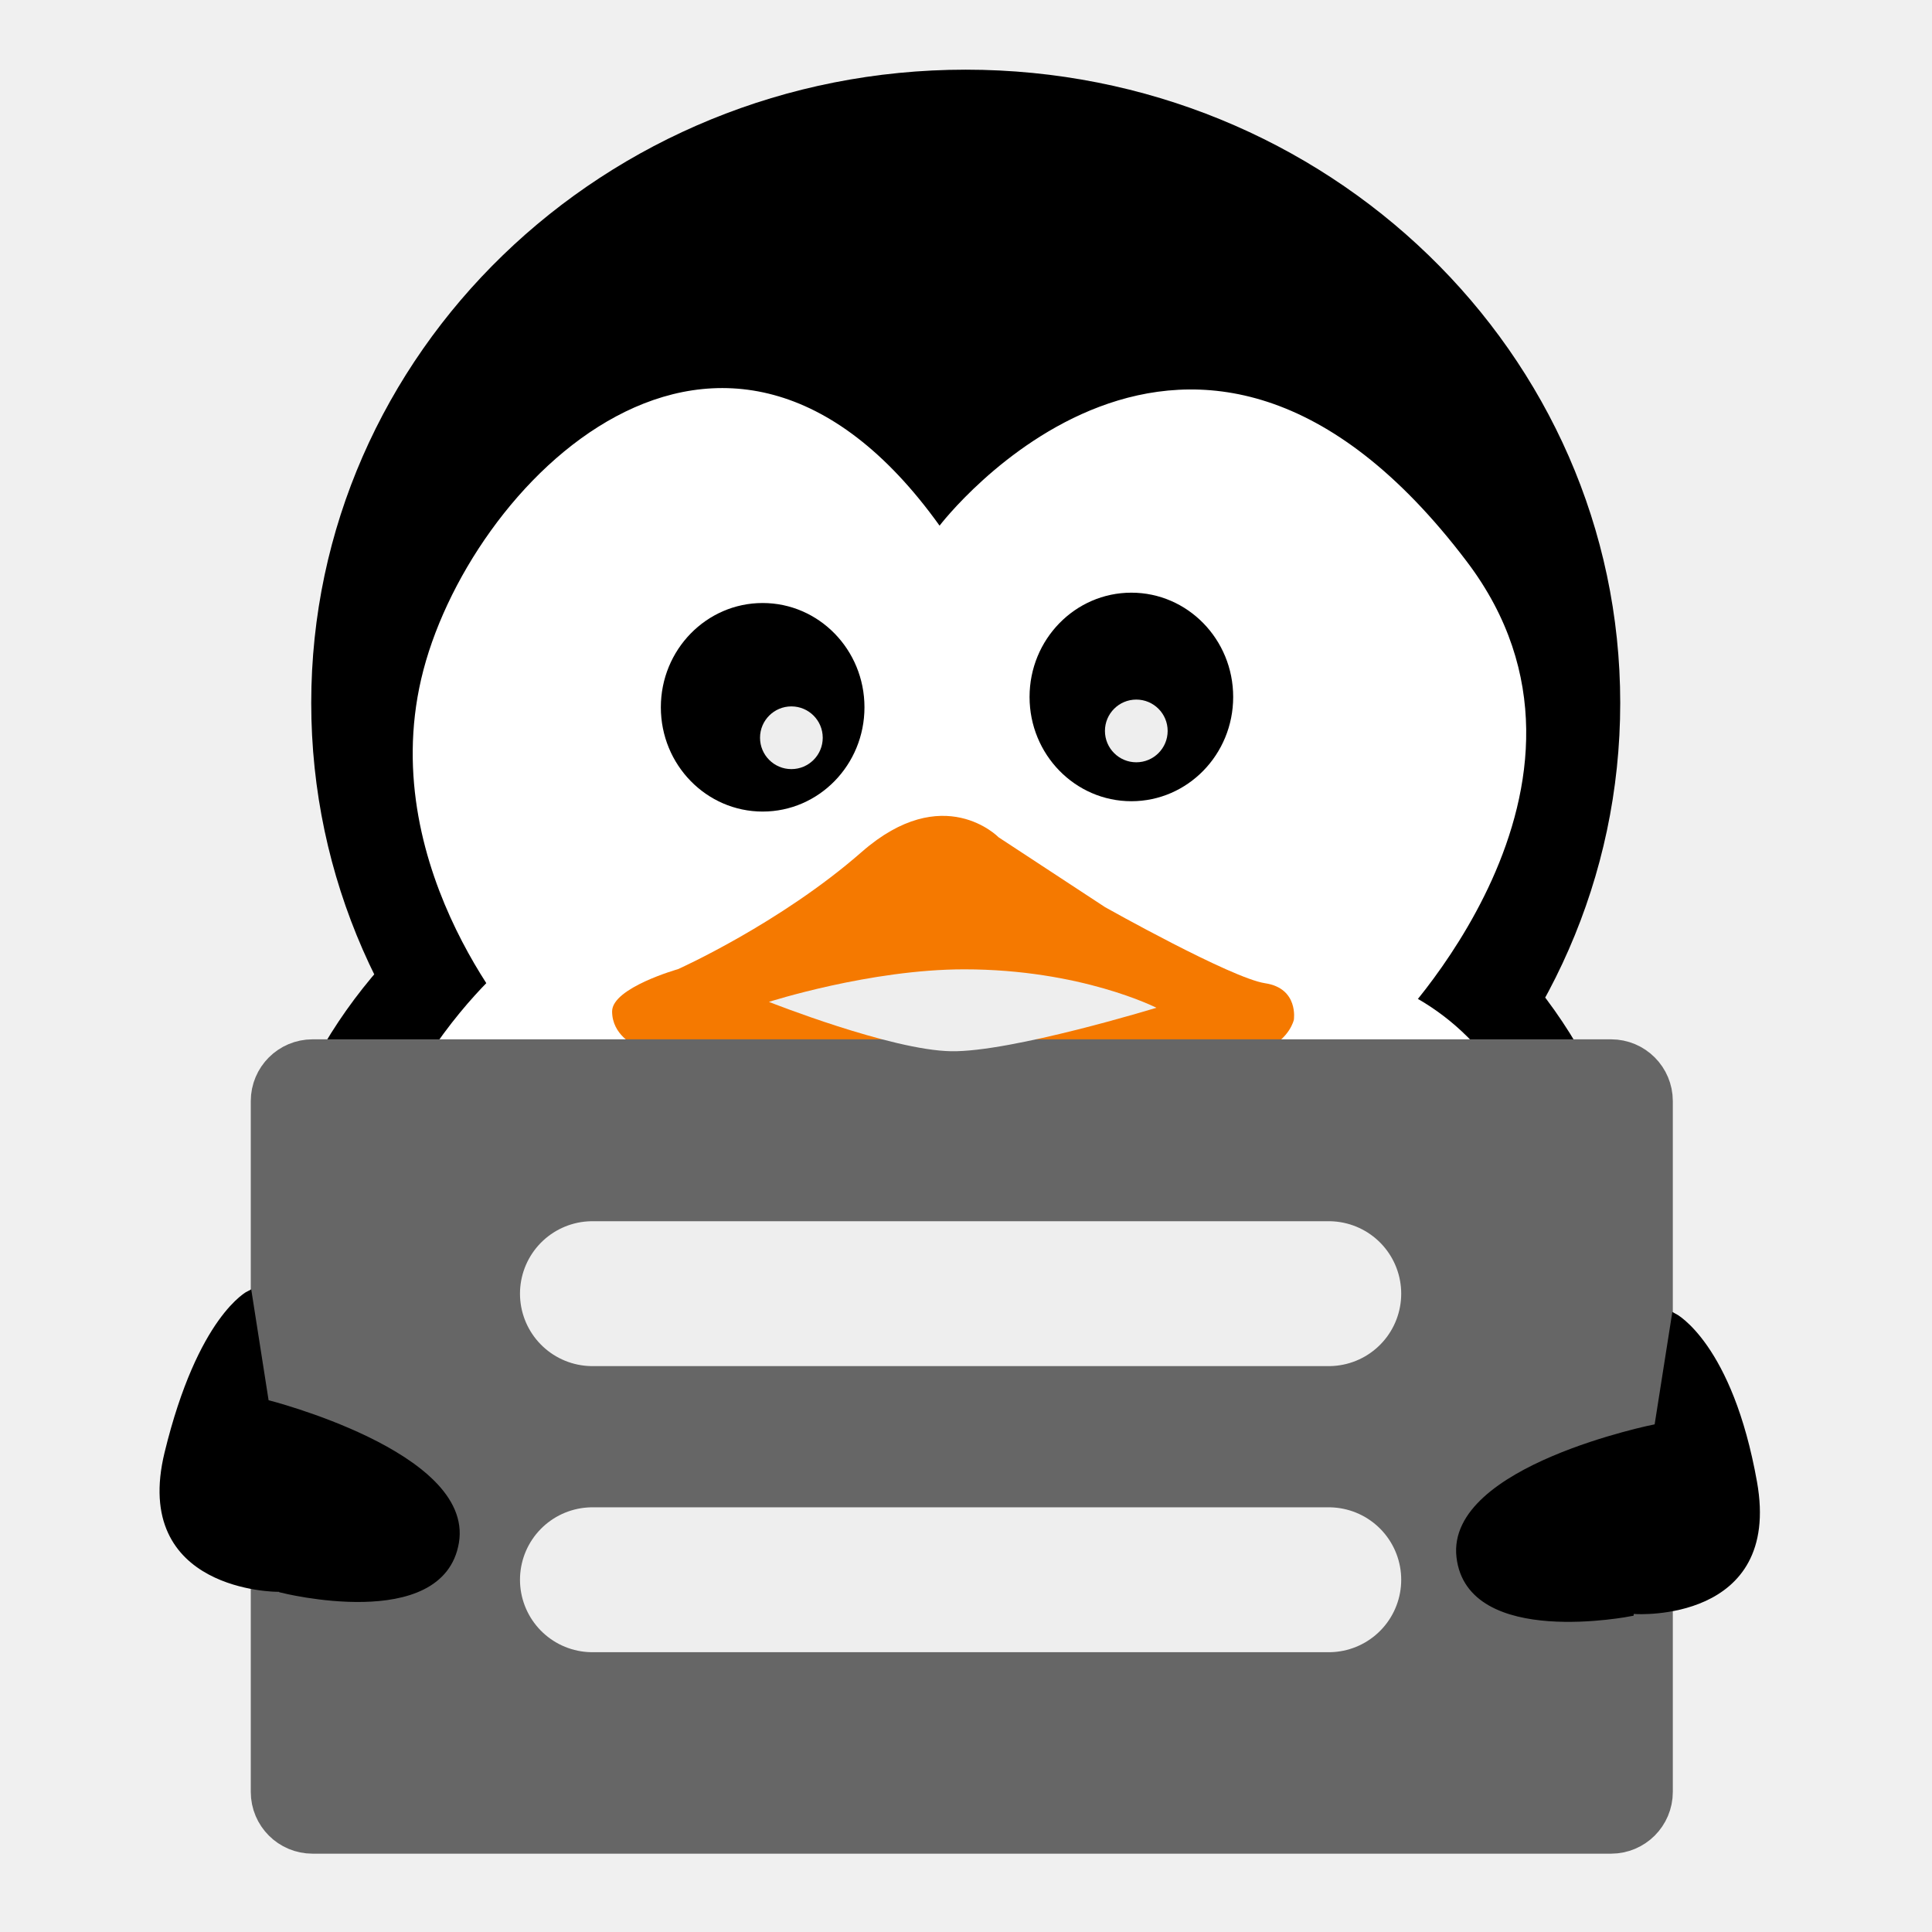
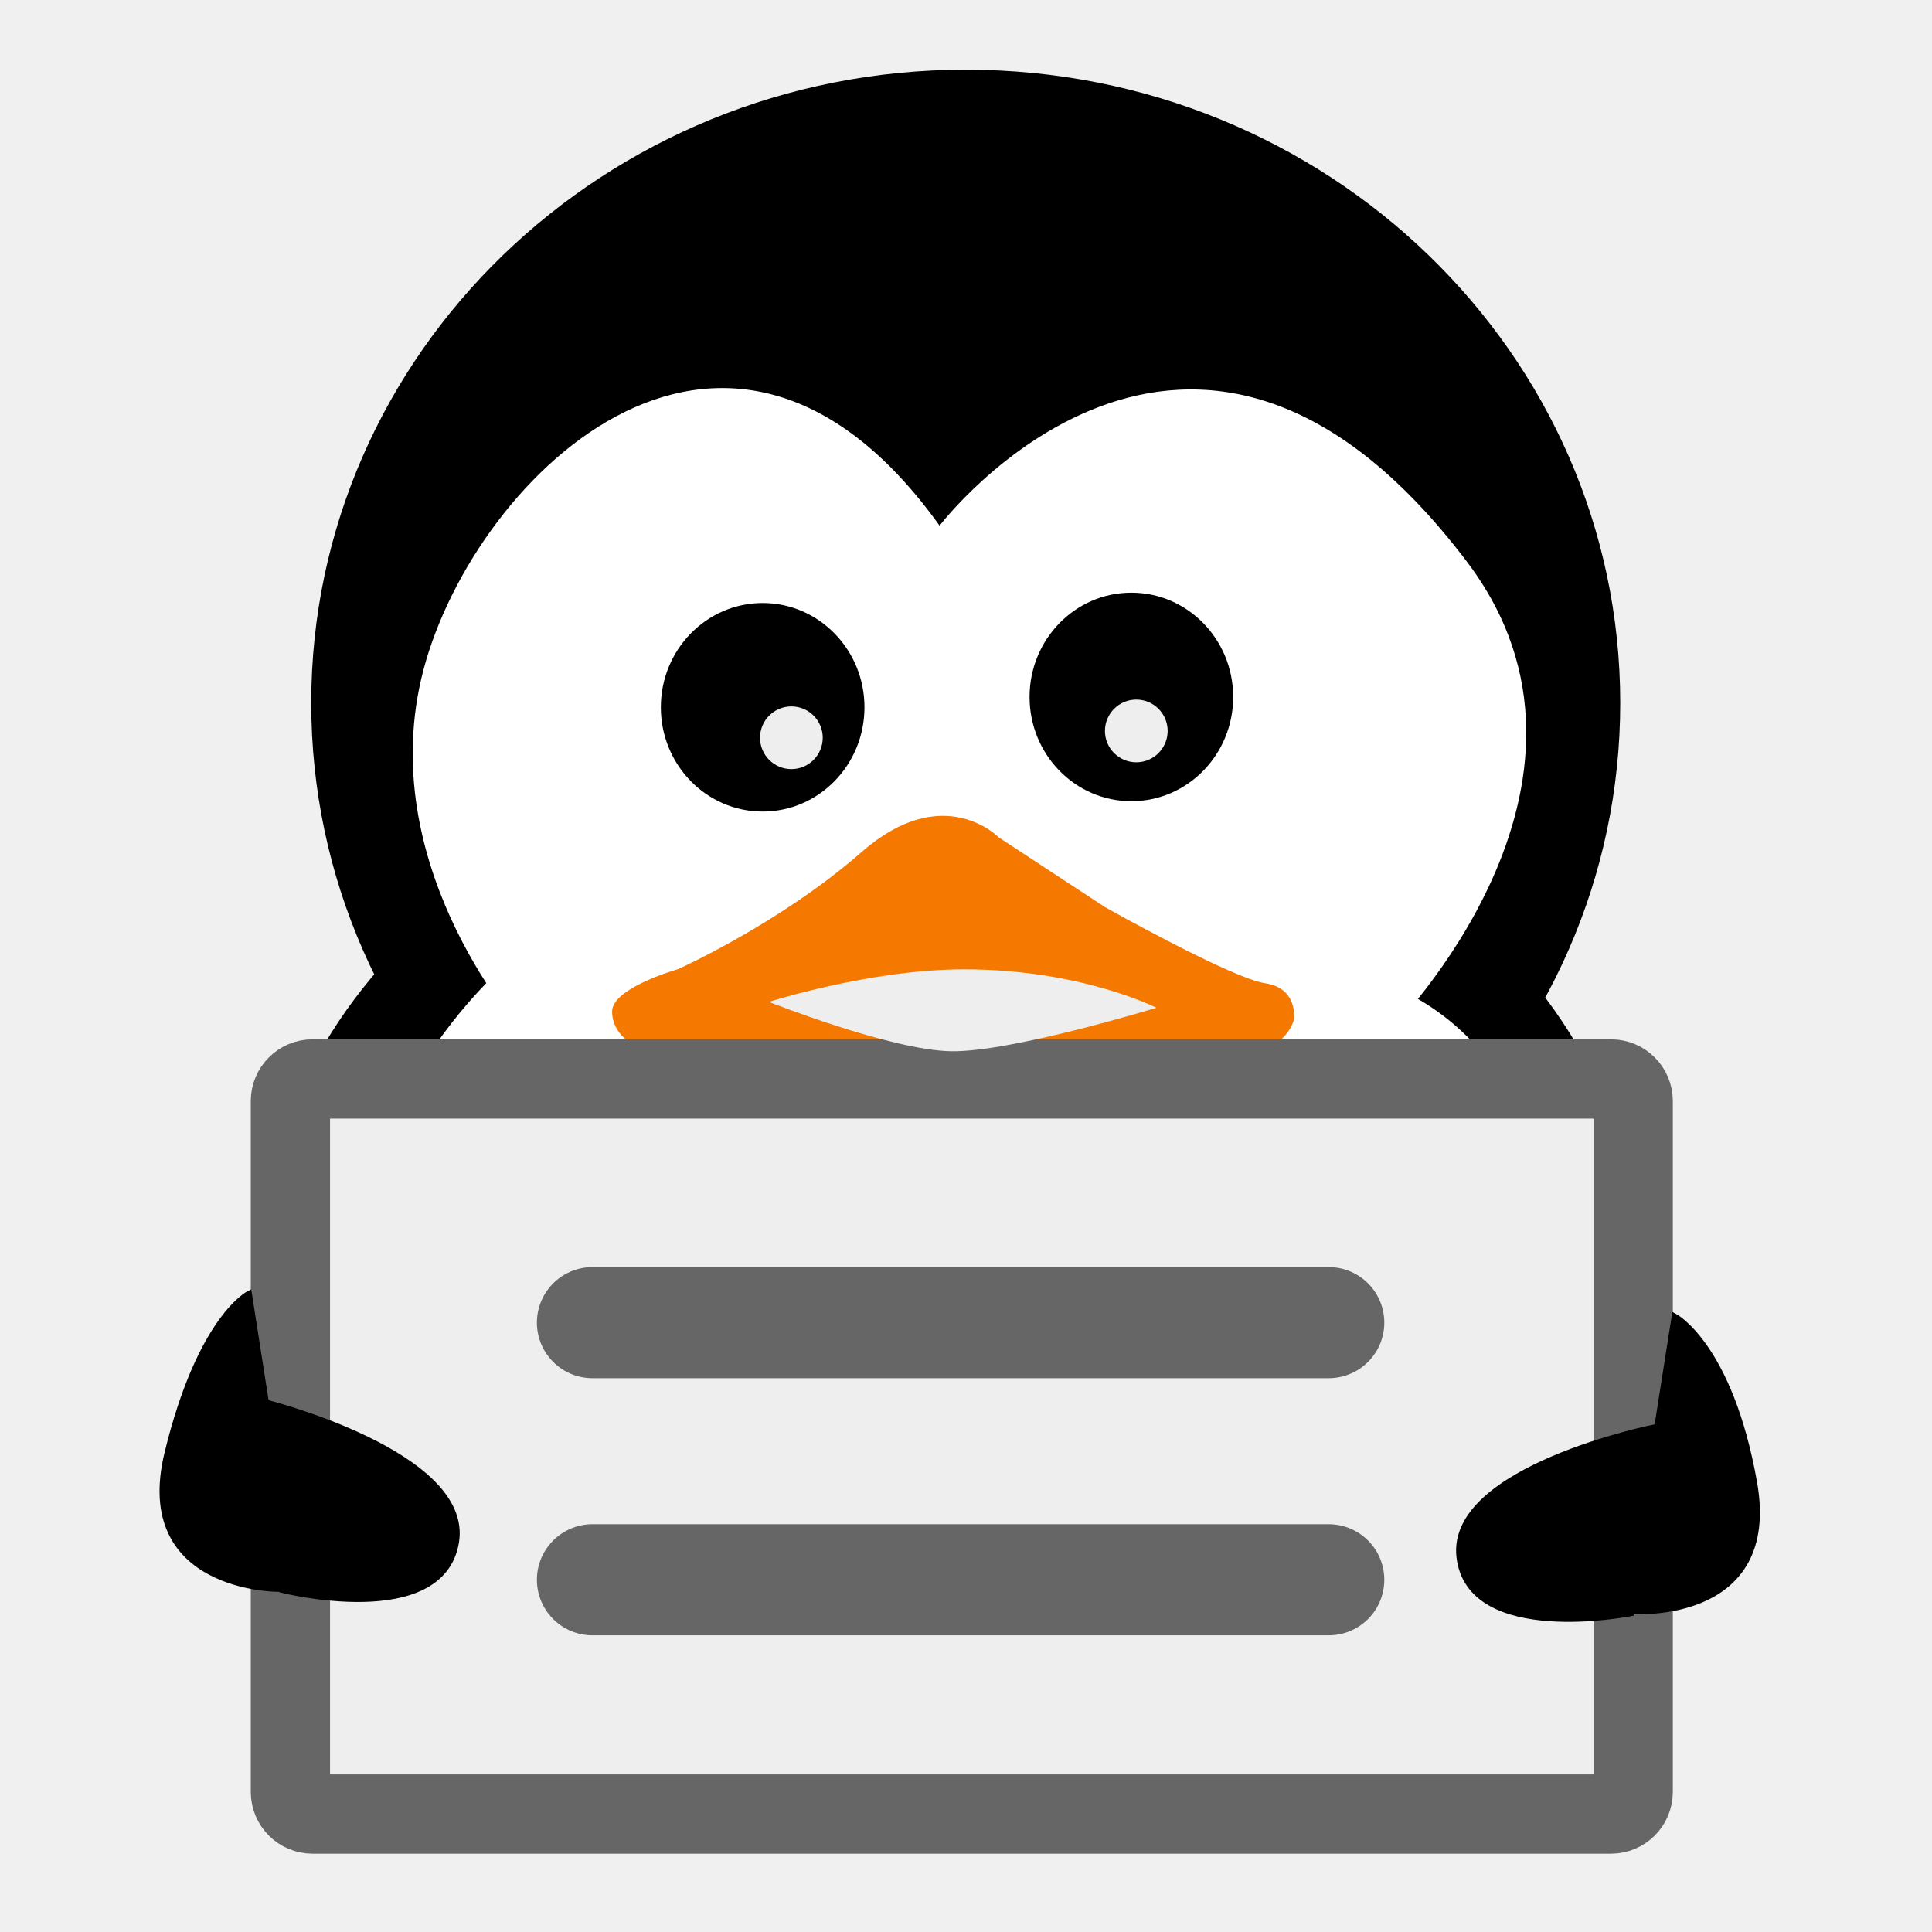
<svg xmlns="http://www.w3.org/2000/svg" xmlns:xlink="http://www.w3.org/1999/xlink" width="400" height="400" id="svg2" version="1.1">
  <defs id="defs4">
    <linearGradient id="linearGradient4348">
      <stop style="stop-color:#fdd99b;stop-opacity:1;" offset="0" id="stop4350" />
      <stop style="stop-color:#ffffff;stop-opacity:1;" offset="1" id="stop4352" />
    </linearGradient>
    <linearGradient id="linearGradient4340">
      <stop style="stop-color:#000000;stop-opacity:1;" offset="0" id="stop4342" />
      <stop style="stop-color:#000000;stop-opacity:0;" offset="1" id="stop4344" />
    </linearGradient>
    <linearGradient id="linearGradient4468">
      <stop style="stop-color:#00a3ee;stop-opacity:1" offset="0" id="stop4470" />
      <stop style="stop-color:#eaed43;stop-opacity:1" offset="1" id="stop4472" />
    </linearGradient>
    <linearGradient id="linearGradient4325">
      <stop style="stop-color:#ffee00;stop-opacity:1" offset="0" id="stop4327" />
      <stop style="stop-color:#ffbf00;stop-opacity:1" offset="1" id="stop4329" />
    </linearGradient>
    <linearGradient id="linearGradient4166">
      <stop style="stop-color:#ffffff;stop-opacity:1;" offset="0" id="stop4168" />
      <stop style="stop-color:#b3b3b3;stop-opacity:1" offset="1" id="stop4170" />
    </linearGradient>
    <linearGradient id="linearGradient3880">
      <stop style="stop-color:#ffffff;stop-opacity:1" offset="0" id="stop3882" />
      <stop style="stop-color:#000000;stop-opacity:0;" offset="1" id="stop3884" />
    </linearGradient>
    <linearGradient id="linearGradient3872">
      <stop id="stop3874" offset="0" style="stop-color:#fff2b5;stop-opacity:1;" />
      <stop style="stop-color:#ffc425;stop-opacity:1" offset="0.45" id="stop3876" />
      <stop id="stop3878" offset="1" style="stop-color:#ffffff;stop-opacity:1" />
    </linearGradient>
    <linearGradient id="linearGradient3848">
      <stop style="stop-color:#d96b24;stop-opacity:1" offset="0" id="stop3850" />
      <stop id="stop3858" offset="0.5" style="stop-color:#ffc425;stop-opacity:1" />
      <stop style="stop-color:#ffffff;stop-opacity:1" offset="1" id="stop3852" />
    </linearGradient>
    <linearGradient xlink:href="#linearGradient4166" id="linearGradient4172" x1="82.611" y1="504.689" x2="168.491" y2="544.593" gradientUnits="userSpaceOnUse" gradientTransform="matrix(0.6742994,0,0,0.6742994,289.3827,292.5487)" />
    <linearGradient xlink:href="#linearGradient4325" id="linearGradient4331" x1="-59.667" y1="715.485" x2="-53.06" y2="717.033" gradientUnits="userSpaceOnUse" gradientTransform="matrix(3.325919,0,0,3.325919,521.2092,-1721.732)" />
    <linearGradient xlink:href="#linearGradient4325" id="linearGradient4387" gradientUnits="userSpaceOnUse" gradientTransform="matrix(3.325919,0,0,3.325919,358.8401,-1680.452)" x1="-59.667" y1="715.485" x2="-53.06" y2="717.033" />
    <linearGradient xlink:href="#linearGradient4468" id="linearGradient4474" x1="441.735" y1="253.71" x2="287.031" y2="450.253" gradientUnits="userSpaceOnUse" />
    <filter id="filter4902" color-interpolation-filters="sRGB">
      <feGaussianBlur id="feGaussianBlur4904" stdDeviation="2" in="SourceAlpha" result="result0" />
      <feComposite id="feComposite4906" in2="result0" result="result3" operator="arithmetic" in="SourceGraphic" k2="1" k3="10" k1="0" k4="0" />
      <feComposite id="feComposite4908" in2="result3" operator="in" in="result3" result="result4" />
    </filter>
    <linearGradient xlink:href="#linearGradient4166-4" id="linearGradient4385-5" gradientUnits="userSpaceOnUse" gradientTransform="matrix(0.6742994,0,0,0.6742994,127.0136,333.829)" x1="82.611" y1="504.689" x2="168.491" y2="544.593" />
    <linearGradient id="linearGradient4166-4">
      <stop style="stop-color:#ffffff;stop-opacity:1;" offset="0" id="stop4168-9" />
      <stop style="stop-color:#b3b3b3;stop-opacity:1" offset="1" id="stop4170-2" />
    </linearGradient>
    <linearGradient xlink:href="#linearGradient4325-1" id="linearGradient4387-7" gradientUnits="userSpaceOnUse" gradientTransform="matrix(3.325919,0,0,3.325919,358.8401,-1680.452)" x1="-59.667" y1="715.485" x2="-53.06" y2="717.033" />
    <linearGradient id="linearGradient4325-1">
      <stop style="stop-color:#ffee00;stop-opacity:1" offset="0" id="stop4327-9" />
      <stop style="stop-color:#ffbf00;stop-opacity:1" offset="1" id="stop4329-8" />
    </linearGradient>
    <linearGradient xlink:href="#linearGradient3653-0" id="linearGradient3698" x1="434.477" y1="591.909" x2="214.119" y2="282.315" gradientUnits="userSpaceOnUse" gradientTransform="matrix(1.119216,0,0,1.039272,-85.77101,43.11691)" />
    <linearGradient id="linearGradient3653-0">
      <stop style="stop-color:#73d216;stop-opacity:1;" offset="0" id="stop3655-1-6" />
      <stop style="stop-color:#4e9a06;stop-opacity:1;" offset="1" id="stop3657-0" />
    </linearGradient>
    <linearGradient y2="282.315" x2="214.119" y1="591.909" x1="434.477" gradientTransform="matrix(1.119216,0,0,1.039272,-556.914,341.2441)" gradientUnits="userSpaceOnUse" id="linearGradient3072" xlink:href="#linearGradient3653-0" />
    <linearGradient xlink:href="#linearGradient4166" id="linearGradient4292" x1="126.615" y1="376.902" x2="275.2" y2="405.272" gradientUnits="userSpaceOnUse" gradientTransform="translate(56.66663,329.3787)" />
    <linearGradient xlink:href="#linearGradient4325" id="linearGradient4601" gradientUnits="userSpaceOnUse" gradientTransform="matrix(3.325919,0,0,3.325919,412.1365,-1665.316)" x1="-59.667" y1="715.485" x2="-53.06" y2="717.033" />
  </defs>
  <g id="layer4" transform="translate(0,-344.0945)" />
  <g id="layer3" transform="translate(0,-652.3622)" />
  <g id="layer1" transform="translate(0,-652.3622)" />
  <g id="layer2" transform="translate(0,-652.3622)">
    <g id="g4358" transform="translate(-3.370217,-5.974904)">
      <path d="m 338.821,803.879 c 0,72.413 -60.668,131.116 -135.506,131.116 -74.838,0 -135.506,-58.702 -135.506,-131.116 0,-72.413 60.668,-131.116 135.506,-131.116 74.838,0 135.506,58.702 135.506,131.116 z m 3.566,115.718 c 0,60.347 -63.684,109.268 -142.242,109.268 -78.558,0 -142.242,-48.921 -142.242,-109.268 0,-60.347 63.684,-109.268 142.242,-109.268 78.558,0 142.242,48.921 142.242,109.268 z" style="fill:#000000;fill-opacity:1;stroke:none" id="path4027-9" />
      <path id="path4029-5" d="m 112.043,872.621 c 0,0 -30.796,-33.595 -21.464,-73.723 9.332,-40.128 62.525,-94.254 107.319,-31.729 0,0 51.935,-68.161 109.185,7.466 34.96,46.182 -15.864,97.054 -15.864,97.054 z" style="fill:#ffffff;fill-opacity:1;stroke:none" />
      <path id="path4079-5" d="m 108.277,857.876 c 0,0 -44.142,36.638 -27.993,92.273 16.15,55.635 101.204,68.753 120.045,67.848 18.841,-0.905 130.274,-19.902 126.505,-91.821 -3.768,-71.919 -56.524,-67.848 -56.524,-67.848 z" style="fill:#ffffff;fill-opacity:1;stroke:none" />
      <g id="g4065" transform="matrix(2.391382,0,0,2.391382,-588.9371,-805.182)">
        <g id="g4093" transform="translate(-2,-4)">
          <path transform="matrix(0.4132802,0,0,0.4132802,263.2523,273.0913)" style="fill:#000000;fill-opacity:1;stroke:none" id="path4039-8" d="m 148.265,977.886 c 0,12.064 -9.549,21.844 -21.328,21.844 -11.779,0 -21.328,-9.78 -21.328,-21.844 0,-12.064 9.549,-21.844 21.328,-21.844 11.779,0 21.328,9.78 21.328,21.844 z" />
        </g>
      </g>
      <g id="g4065-8" transform="matrix(2.391382,0,0,2.391382,-511.4012,-808.9192)">
        <g id="g4093-8" transform="translate(-2,-4)">
          <path transform="matrix(0.4132802,0,0,0.4132802,262.7515,273.759)" style="fill:#000000;fill-opacity:1;stroke:none" id="path4039-8-4" d="m 148.265,977.886 c 0,12.064 -9.549,21.844 -21.328,21.844 -11.779,0 -21.328,-9.78 -21.328,-21.844 0,-12.064 9.549,-21.844 21.328,-21.844 11.779,0 21.328,9.78 21.328,21.844 z" />
        </g>
      </g>
      <path id="path4031-2" d="m 134.766,874.737 c 0,0 -4.666,-2.1 -4.666,-6.999 0,-4.899 13.648,-8.749 13.648,-8.749 0,0 21.114,-9.449 38.028,-24.263 16.914,-14.815 28.346,-3.033 28.346,-3.033 l 22.047,14.465 c 0,0 26.13,14.698 33.129,15.748 6.999,1.05 5.949,7.582 5.949,7.582 0,0 -0.817,3.733 -5.483,5.949 -4.666,2.216 -8.982,3.033 -14.231,3.849 -5.249,0.817 -38.845,8.866 -38.845,8.866 0,0 -12.248,2.333 -16.331,2.45 -4.083,0.117 -59.259,-12.948 -61.592,-15.864 z" style="fill:#f57900;fill-opacity:1;stroke:none" />
-       <rect style="fill:#666666;fill-opacity:1;stroke:#666666;stroke-width:16.41;stroke-linecap:round;stroke-linejoin:round;stroke-miterlimit:4;stroke-opacity:1;stroke-dasharray:none;stroke-dashoffset:0" id="rect4040" width="278.008" height="152.192" x="63.496" y="881.723" ry="4.577" />
+       <rect style="fill:#eeeeee;fill-opacity:1;stroke:#666666;stroke-width:16.41;stroke-linecap:round;stroke-linejoin:round;stroke-miterlimit:4;stroke-opacity:1;stroke-dasharray:none;stroke-dashoffset:0" id="rect4040" width="278.008" height="152.192" x="63.496" y="881.723" ry="4.577" />
      <path id="path4033-5" d="m 162.569,865.767 c 0,0 20.956,-6.738 40.425,-6.74 24.204,-0.003 39.791,7.955 39.791,7.955 0,0 -30.024,9.213 -42.506,9.002 -12.482,-0.211 -37.71,-10.217 -37.71,-10.217 z" style="fill:#eeeeee;stroke:none" />
      <a transform="matrix(1.106534,0,0,1.106534,122.6251,240.483)" id="a4203-0">
        <path d="m 198.297,679.124 c 0,0 26.78,1.676 22.19,-24.117 -4.59,-25.793 -14.97,-31.15 -14.97,-31.15 l -3.955,25.14 z m 3.647,-34.517 c 0,0 -38.621,7.696 -36.705,24.325 1.916,16.63 32.188,10.58 32.188,10.58 z" style="fill:#000000;stroke:#000000;stroke-width:1px;stroke-linecap:butt;stroke-linejoin:miter;stroke-opacity:1" id="path4164-1" />
      </a>
      <path d="m 60.822,987.352 c 0,0 -29.691,0 -22.839,-28.168 6.852,-28.168 16.971,-33.074 16.971,-33.074 l 4.345,27.745 z m -2.189,-38.636 c 0,0 42.252,10.658 39.207,28.929 -3.045,18.271 -36.162,9.897 -36.162,9.897 z" style="fill:#000000;stroke:#000000;stroke-width:1.107px;stroke-linecap:butt;stroke-linejoin:miter;stroke-opacity:1" id="path4162-7" />
      <path style="fill:#eeeeee;fill-opacity:1;stroke:none" id="path4180" d="m 481.947,379.108 c 0,3.04 -2.464,5.504 -5.504,5.504 -3.04,0 -5.504,-2.464 -5.504,-5.504 0,-3.04 2.464,-5.504 5.504,-5.504 3.04,0 5.504,2.464 5.504,5.504 z" transform="matrix(1.179478,0,0,1.179478,-394.7362,363.9315)" />
      <path style="fill:#eeeeee;fill-opacity:1;stroke:none" id="path4180-2" d="m 481.947,379.108 c 0,3.04 -2.464,5.504 -5.504,5.504 -3.04,0 -5.504,-2.464 -5.504,-5.504 0,-3.04 2.464,-5.504 5.504,-5.504 3.04,0 5.504,2.464 5.504,5.504 z" transform="matrix(1.179478,0,0,1.179478,-323.3255,362.5202)" />
-       <path style="fill:none;stroke:#eeeeee;stroke-width:30;stroke-linecap:round;stroke-linejoin:miter;stroke-miterlimit:4;stroke-opacity:1;stroke-dasharray:none" d="m 126.028,985.409 152.447,0" id="path3053-3" />
-       <path style="fill:none;stroke:#eeeeee;stroke-width:30;stroke-linecap:round;stroke-linejoin:miter;stroke-miterlimit:4;stroke-opacity:1;stroke-dasharray:none" d="m 126.028,926.176 152.447,0" id="path3053-3-6" />
+       <path style="fill:#666666;fill-opacity:1;stroke:#666666;stroke-width:23;stroke-linecap:round;stroke-linejoin:miter;stroke-miterlimit:4;stroke-opacity:1;stroke-dasharray:none" d="m 126.028,985.409 152.447,0" id="path3053-3" />
+       <path style="fill:#666666;fill-opacity:1;stroke:#666666;stroke-width:23;stroke-linecap:round;stroke-linejoin:miter;stroke-miterlimit:4;stroke-opacity:1;stroke-dasharray:none" d="m 126.028,932.176 152.447,0" id="path3053-3-6" />
    </g>
  </g>
</svg>
